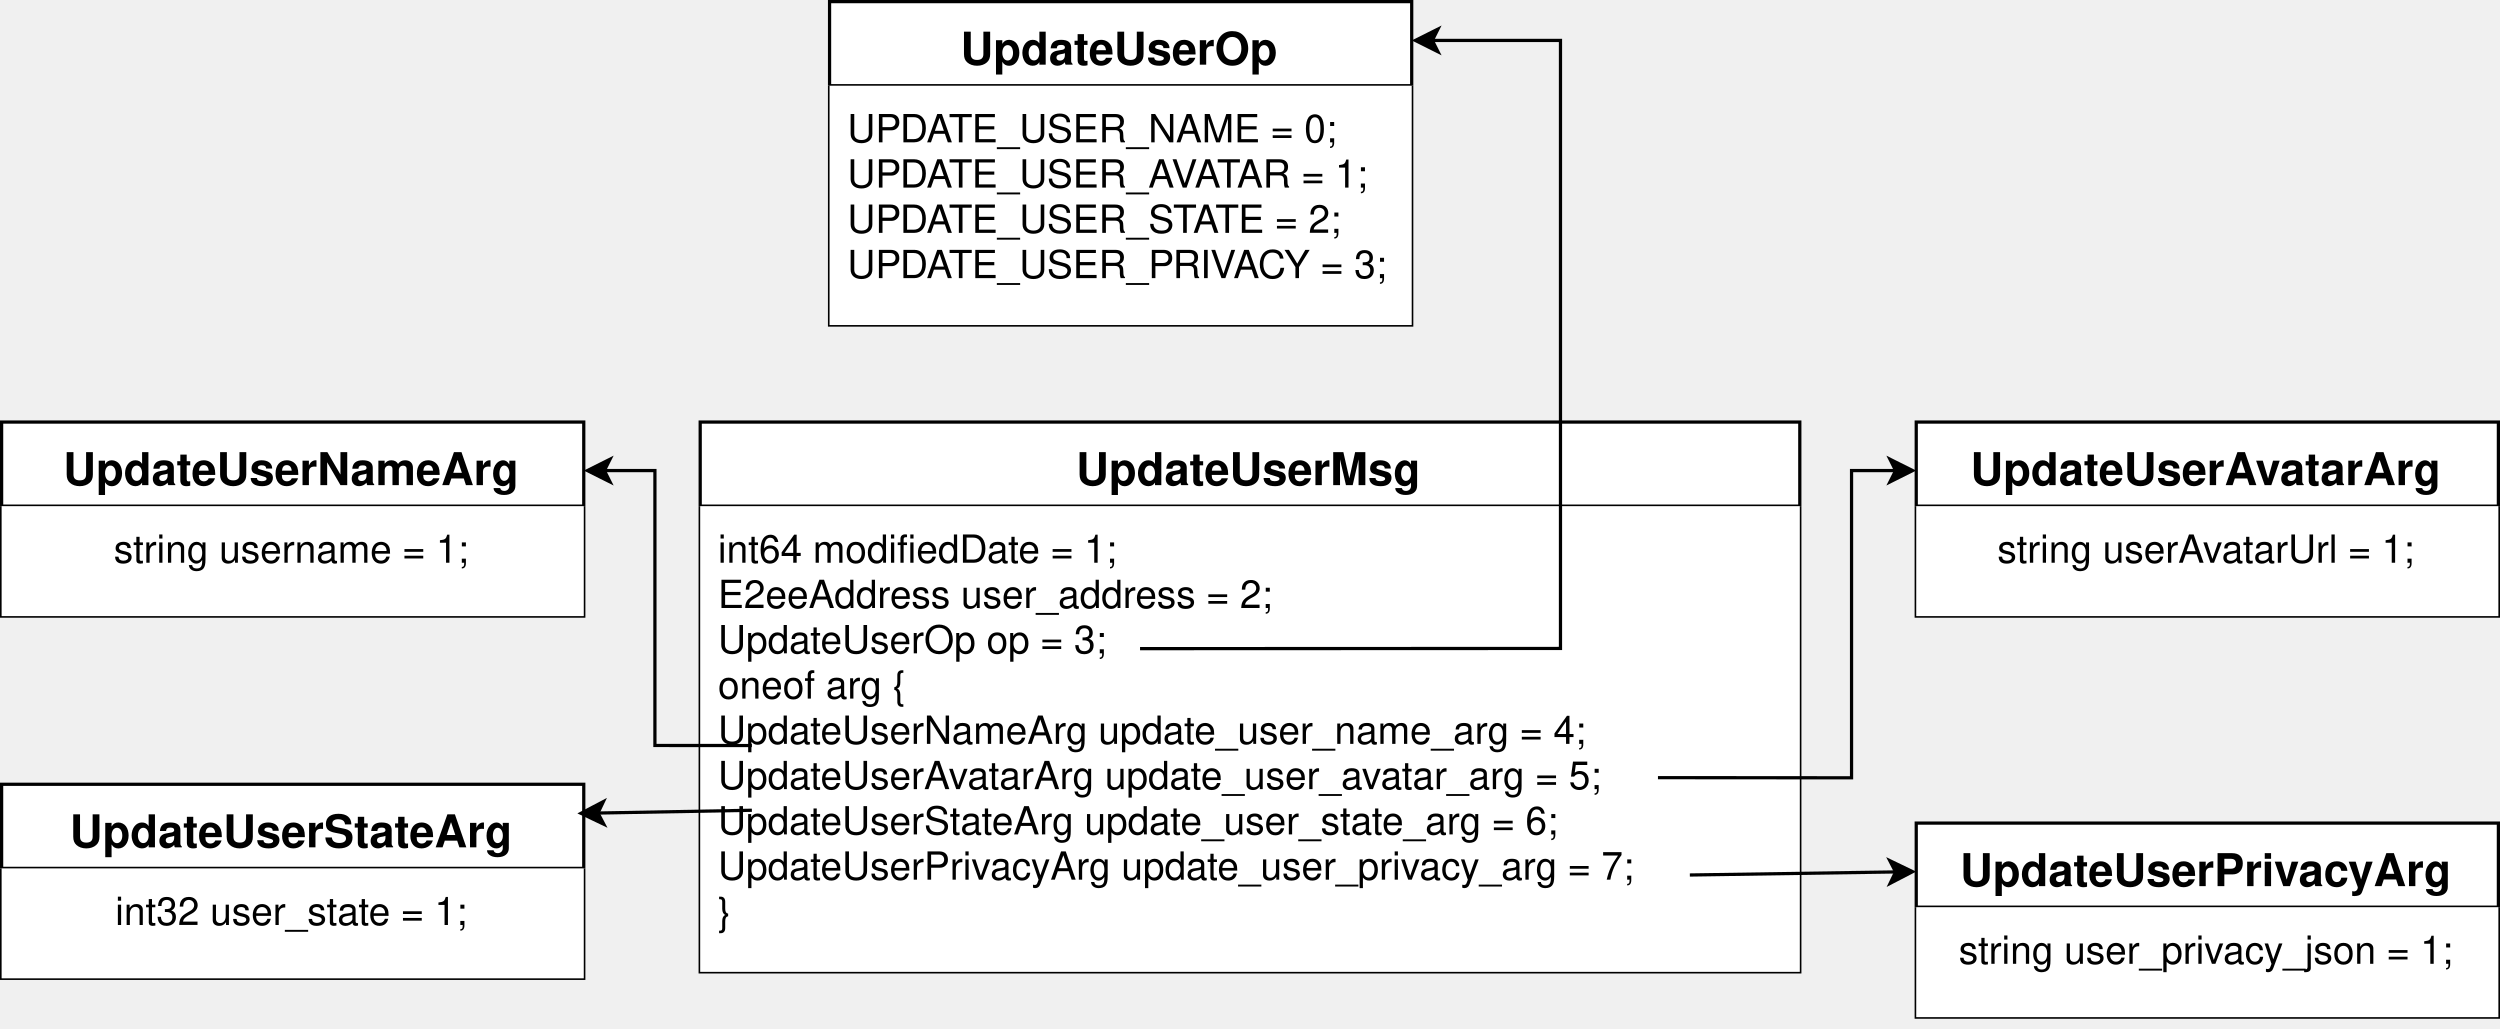
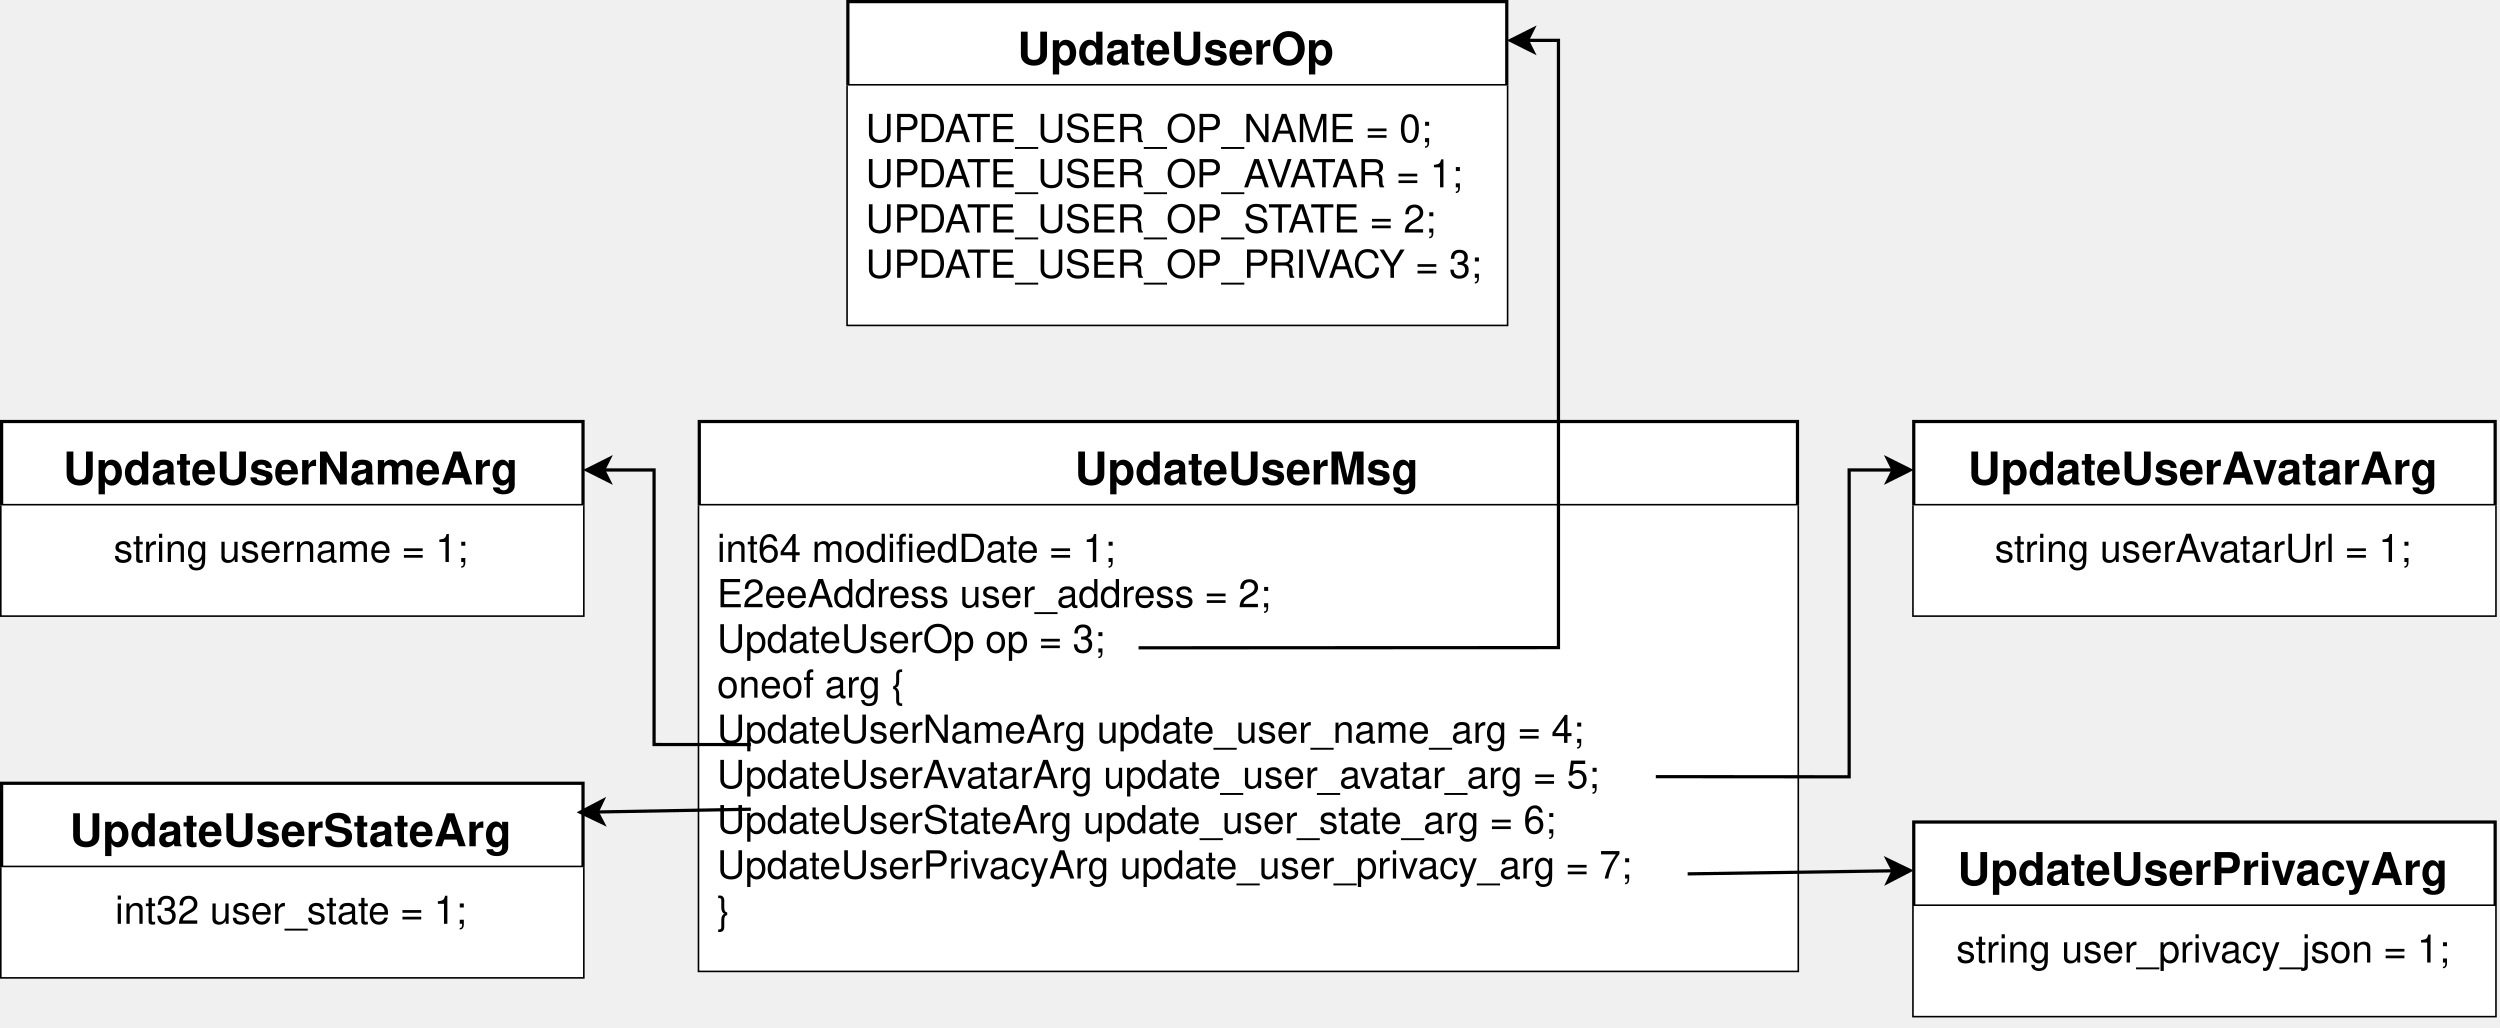
- <svg xmlns="http://www.w3.org/2000/svg" version="1.1" width="773px" height="318px" viewBox="-0.5 -0.5 773 318">
+ <svg xmlns="http://www.w3.org/2000/svg" version="1.1" width="774px" height="318px" viewBox="-0.5 -0.5 774 318">
  <defs>
    <clipPath id="mx-clip-220-161-332-144-0">
      <rect x="220" y="161" width="332" height="144" />
    </clipPath>
-     <clipPath id="mx-clip-260-31-172-74-0">
-       <rect x="260" y="31" width="172" height="74" />
+     <clipPath id="mx-clip-266-31-196-74-0">
+       <rect x="266" y="31" width="196" height="74" />
    </clipPath>
    <clipPath id="mx-clip-4-161-172-34-0">
      <rect x="4" y="161" width="172" height="34" />
    </clipPath>
    <clipPath id="mx-clip-4-273-172-34-0">
      <rect x="4" y="273" width="172" height="34" />
    </clipPath>
    <clipPath id="mx-clip-596-161-172-34-0">
      <rect x="596" y="161" width="172" height="34" />
    </clipPath>
    <clipPath id="mx-clip-596-285-172-34-0">
      <rect x="596" y="285" width="172" height="34" />
    </clipPath>
  </defs>
  <g>
    <g>
      <path d="M 216 156 L 216 130 L 556 130 L 556 156" fill="rgb(255, 255, 255)" stroke="rgb(0, 0, 0)" stroke-miterlimit="10" pointer-events="all" />
      <path d="M 216 156 L 216 300 L 556 300 L 556 156" fill="none" stroke="rgb(0, 0, 0)" stroke-miterlimit="10" pointer-events="none" />
      <path d="M 216 156 L 556 156" fill="none" stroke="rgb(0, 0, 0)" stroke-miterlimit="10" pointer-events="none" />
    </g>
    <g>
      <g fill="rgb(0, 0, 0)" font-family="Helvetica" font-weight="bold" text-anchor="middle" font-size="14px">
        <text x="385.5" y="149.5">UpdateUserMsg</text>
      </g>
    </g>
    <g>
      <rect x="216" y="156" width="340" height="144" fill="#ffffff" stroke="none" pointer-events="all" />
    </g>
    <g>
      <g fill="rgb(0, 0, 0)" font-family="Helvetica" clip-path="url(#mx-clip-220-161-332-144-0)" font-size="12px">
        <text x="221.5" y="173.5">int64 modifiedDate = 1;</text>
        <text x="221.5" y="187.5">E2eeAddress user_address = 2;</text>
        <text x="221.5" y="201.5">UpdateUserOp op = 3;</text>
        <text x="221.5" y="215.5">oneof arg {</text>
        <text x="221.5" y="229.5">    UpdateUserNameArg update_user_name_arg = 4;</text>
        <text x="221.5" y="243.5">    UpdateUserAvatarArg update_user_avatar_arg = 5;</text>
        <text x="221.5" y="257.5">    UpdateUserStateArg update_user_state_arg = 6;</text>
        <text x="221.5" y="271.5">    UpdateUserPrivacyArg update_user_privacy_arg = 7;</text>
        <text x="221.5" y="285.5">}</text>
      </g>
    </g>
    <g>
-       <path d="M 256 26 L 256 0 L 436 0 L 436 26" fill="rgb(255, 255, 255)" stroke="rgb(0, 0, 0)" stroke-miterlimit="10" pointer-events="all" />
-       <path d="M 256 26 L 256 100 L 436 100 L 436 26" fill="none" stroke="rgb(0, 0, 0)" stroke-miterlimit="10" pointer-events="none" />
-       <path d="M 256 26 L 436 26" fill="none" stroke="rgb(0, 0, 0)" stroke-miterlimit="10" pointer-events="none" />
+       <path d="M 262 26 L 262 0 L 466 0 L 466 26" fill="rgb(255, 255, 255)" stroke="rgb(0, 0, 0)" stroke-miterlimit="10" pointer-events="all" />
+       <path d="M 262 26 L 262 100 L 466 100 L 466 26" fill="none" stroke="rgb(0, 0, 0)" stroke-miterlimit="10" pointer-events="none" />
+       <path d="M 262 26 L 466 26" fill="none" stroke="rgb(0, 0, 0)" stroke-miterlimit="10" pointer-events="none" />
    </g>
    <g>
      <g fill="rgb(0, 0, 0)" font-family="Helvetica" font-weight="bold" text-anchor="middle" font-size="14px">
-         <text x="345.5" y="19.5">UpdateUserOp</text>
+         <text x="363.5" y="19.5">UpdateUserOp</text>
      </g>
    </g>
    <g>
-       <rect x="256" y="26" width="180" height="74" fill="#ffffff" stroke="none" pointer-events="all" />
+       <rect x="262" y="26" width="204" height="74" fill="#ffffff" stroke="none" pointer-events="all" />
    </g>
    <g>
-       <g fill="rgb(0, 0, 0)" font-family="Helvetica" clip-path="url(#mx-clip-260-31-172-74-0)" font-size="12px">
-         <text x="261.5" y="43.5">UPDATE_USER_NAME = 0;</text>
-         <text x="261.5" y="57.5">UPDATE_USER_AVATAR = 1;</text>
-         <text x="261.5" y="71.5">UPDATE_USER_STATE = 2;</text>
-         <text x="261.5" y="85.5">UPDATE_USER_PRIVACY = 3;</text>
+       <g fill="rgb(0, 0, 0)" font-family="Helvetica" clip-path="url(#mx-clip-266-31-196-74-0)" font-size="12px">
+         <text x="267.5" y="43.5">UPDATE_USER_OP_NAME = 0;</text>
+         <text x="267.5" y="57.5">UPDATE_USER_OP_AVATAR = 1;</text>
+         <text x="267.5" y="71.5">UPDATE_USER_OP_STATE = 2;</text>
+         <text x="267.5" y="85.5">UPDATE_USER_OP_PRIVACY = 3;</text>
      </g>
    </g>
    <g>
      <path d="M 0 156 L 0 130 L 180 130 L 180 156" fill="rgb(255, 255, 255)" stroke="rgb(0, 0, 0)" stroke-miterlimit="10" pointer-events="all" />
      <path d="M 0 156 L 0 190 L 180 190 L 180 156" fill="none" stroke="rgb(0, 0, 0)" stroke-miterlimit="10" pointer-events="none" />
      <path d="M 0 156 L 180 156" fill="none" stroke="rgb(0, 0, 0)" stroke-miterlimit="10" pointer-events="none" />
    </g>
    <g>
      <g fill="rgb(0, 0, 0)" font-family="Helvetica" font-weight="bold" text-anchor="middle" font-size="14px">
        <text x="89.5" y="149.5">UpdateUserNameArg</text>
      </g>
    </g>
    <g>
      <rect x="0" y="156" width="180" height="34" fill="#ffffff" stroke="none" pointer-events="all" />
    </g>
    <g>
      <g fill="rgb(0, 0, 0)" font-family="Helvetica" clip-path="url(#mx-clip-4-161-172-34-0)" text-anchor="middle" font-size="12px">
        <text x="89.5" y="173.5">string username = 1;</text>
      </g>
    </g>
    <g>
      <path d="M 0 268 L 0 242 L 180 242 L 180 268" fill="rgb(255, 255, 255)" stroke="rgb(0, 0, 0)" stroke-miterlimit="10" pointer-events="all" />
      <path d="M 0 268 L 0 302 L 180 302 L 180 268" fill="none" stroke="rgb(0, 0, 0)" stroke-miterlimit="10" pointer-events="none" />
      <path d="M 0 268 L 180 268" fill="none" stroke="rgb(0, 0, 0)" stroke-miterlimit="10" pointer-events="none" />
    </g>
    <g>
      <g fill="rgb(0, 0, 0)" font-family="Helvetica" font-weight="bold" text-anchor="middle" font-size="14px">
        <text x="89.5" y="261.5">UpdateUserStateArg</text>
      </g>
    </g>
    <g>
      <rect x="0" y="268" width="180" height="34" fill="#ffffff" stroke="none" pointer-events="all" />
    </g>
    <g>
      <g fill="rgb(0, 0, 0)" font-family="Helvetica" clip-path="url(#mx-clip-4-273-172-34-0)" text-anchor="middle" font-size="12px">
        <text x="89.5" y="285.5">int32 user_state = 1;</text>
      </g>
    </g>
    <g>
      <path d="M 592 156 L 592 130 L 772 130 L 772 156" fill="rgb(255, 255, 255)" stroke="rgb(0, 0, 0)" stroke-miterlimit="10" pointer-events="all" />
      <path d="M 592 156 L 592 190 L 772 190 L 772 156" fill="none" stroke="rgb(0, 0, 0)" stroke-miterlimit="10" pointer-events="none" />
      <path d="M 592 156 L 772 156" fill="none" stroke="rgb(0, 0, 0)" stroke-miterlimit="10" pointer-events="none" />
    </g>
    <g>
      <g fill="rgb(0, 0, 0)" font-family="Helvetica" font-weight="bold" text-anchor="middle" font-size="14px">
        <text x="681.5" y="149.5">UpdateUserAvatarArg</text>
      </g>
    </g>
    <g>
      <rect x="592" y="156" width="180" height="34" fill="#ffffff" stroke="none" pointer-events="all" />
    </g>
    <g>
      <g fill="rgb(0, 0, 0)" font-family="Helvetica" clip-path="url(#mx-clip-596-161-172-34-0)" text-anchor="middle" font-size="12px">
        <text x="681.5" y="173.5">string userAvatarUrl = 1;</text>
      </g>
    </g>
    <g>
      <path d="M 592 280 L 592 254 L 772 254 L 772 280" fill="rgb(255, 255, 255)" stroke="rgb(0, 0, 0)" stroke-miterlimit="10" pointer-events="all" />
      <path d="M 592 280 L 592 314 L 772 314 L 772 280" fill="none" stroke="rgb(0, 0, 0)" stroke-miterlimit="10" pointer-events="none" />
      <path d="M 592 280 L 772 280" fill="none" stroke="rgb(0, 0, 0)" stroke-miterlimit="10" pointer-events="none" />
    </g>
    <g>
      <g fill="rgb(0, 0, 0)" font-family="Helvetica" font-weight="bold" text-anchor="middle" font-size="14px">
        <text x="681.5" y="273.5">UpdateUserPrivacyArg</text>
      </g>
    </g>
    <g>
      <rect x="592" y="280" width="180" height="34" fill="#ffffff" stroke="none" pointer-events="all" />
    </g>
    <g>
      <g fill="rgb(0, 0, 0)" font-family="Helvetica" clip-path="url(#mx-clip-596-285-172-34-0)" text-anchor="middle" font-size="12px">
        <text x="681.5" y="297.5">string user_privacy_json = 1;</text>
      </g>
    </g>
    <g>
-       <path d="M 352 200.06 L 482 200 L 482 12 L 442.37 12" fill="none" stroke="rgb(0, 0, 0)" stroke-miterlimit="10" pointer-events="stroke" />
-       <path d="M 437.12 12 L 444.12 8.5 L 442.37 12 L 444.12 15.5 Z" fill="rgb(0, 0, 0)" stroke="rgb(0, 0, 0)" stroke-miterlimit="10" pointer-events="all" />
+       <path d="M 352 200.06 L 482 200 L 482 12 L 472.37 12" fill="none" stroke="rgb(0, 0, 0)" stroke-miterlimit="10" pointer-events="stroke" />
+       <path d="M 467.12 12 L 474.12 8.5 L 472.37 12 L 474.12 15.5 Z" fill="rgb(0, 0, 0)" stroke="rgb(0, 0, 0)" stroke-miterlimit="10" pointer-events="all" />
    </g>
    <g>
      <path d="M 231.98 230.02 L 202 230 L 202 145 L 186.37 145" fill="none" stroke="rgb(0, 0, 0)" stroke-miterlimit="10" pointer-events="stroke" />
      <path d="M 181.12 145 L 188.12 141.5 L 186.37 145 L 188.12 148.5 Z" fill="rgb(0, 0, 0)" stroke="rgb(0, 0, 0)" stroke-miterlimit="10" pointer-events="all" />
    </g>
    <g>
      <path d="M 231.98 250.03 L 184.39 250.89" fill="none" stroke="rgb(0, 0, 0)" stroke-miterlimit="10" pointer-events="stroke" />
      <path d="M 179.14 250.98 L 186.07 247.35 L 184.39 250.89 L 186.2 254.35 Z" fill="rgb(0, 0, 0)" stroke="rgb(0, 0, 0)" stroke-miterlimit="10" pointer-events="all" />
    </g>
    <g>
      <path d="M 512.14 239.95 L 572 240 L 572 145 L 585.63 145" fill="none" stroke="rgb(0, 0, 0)" stroke-miterlimit="10" pointer-events="stroke" />
      <path d="M 590.88 145 L 583.88 148.5 L 585.63 145 L 583.88 141.5 Z" fill="rgb(0, 0, 0)" stroke="rgb(0, 0, 0)" stroke-miterlimit="10" pointer-events="all" />
    </g>
    <g>
      <path d="M 522 270.05 L 585.63 269.1" fill="none" stroke="rgb(0, 0, 0)" stroke-miterlimit="10" pointer-events="stroke" />
      <path d="M 590.88 269.02 L 583.94 272.62 L 585.63 269.1 L 583.83 265.62 Z" fill="rgb(0, 0, 0)" stroke="rgb(0, 0, 0)" stroke-miterlimit="10" pointer-events="all" />
    </g>
  </g>
</svg>
